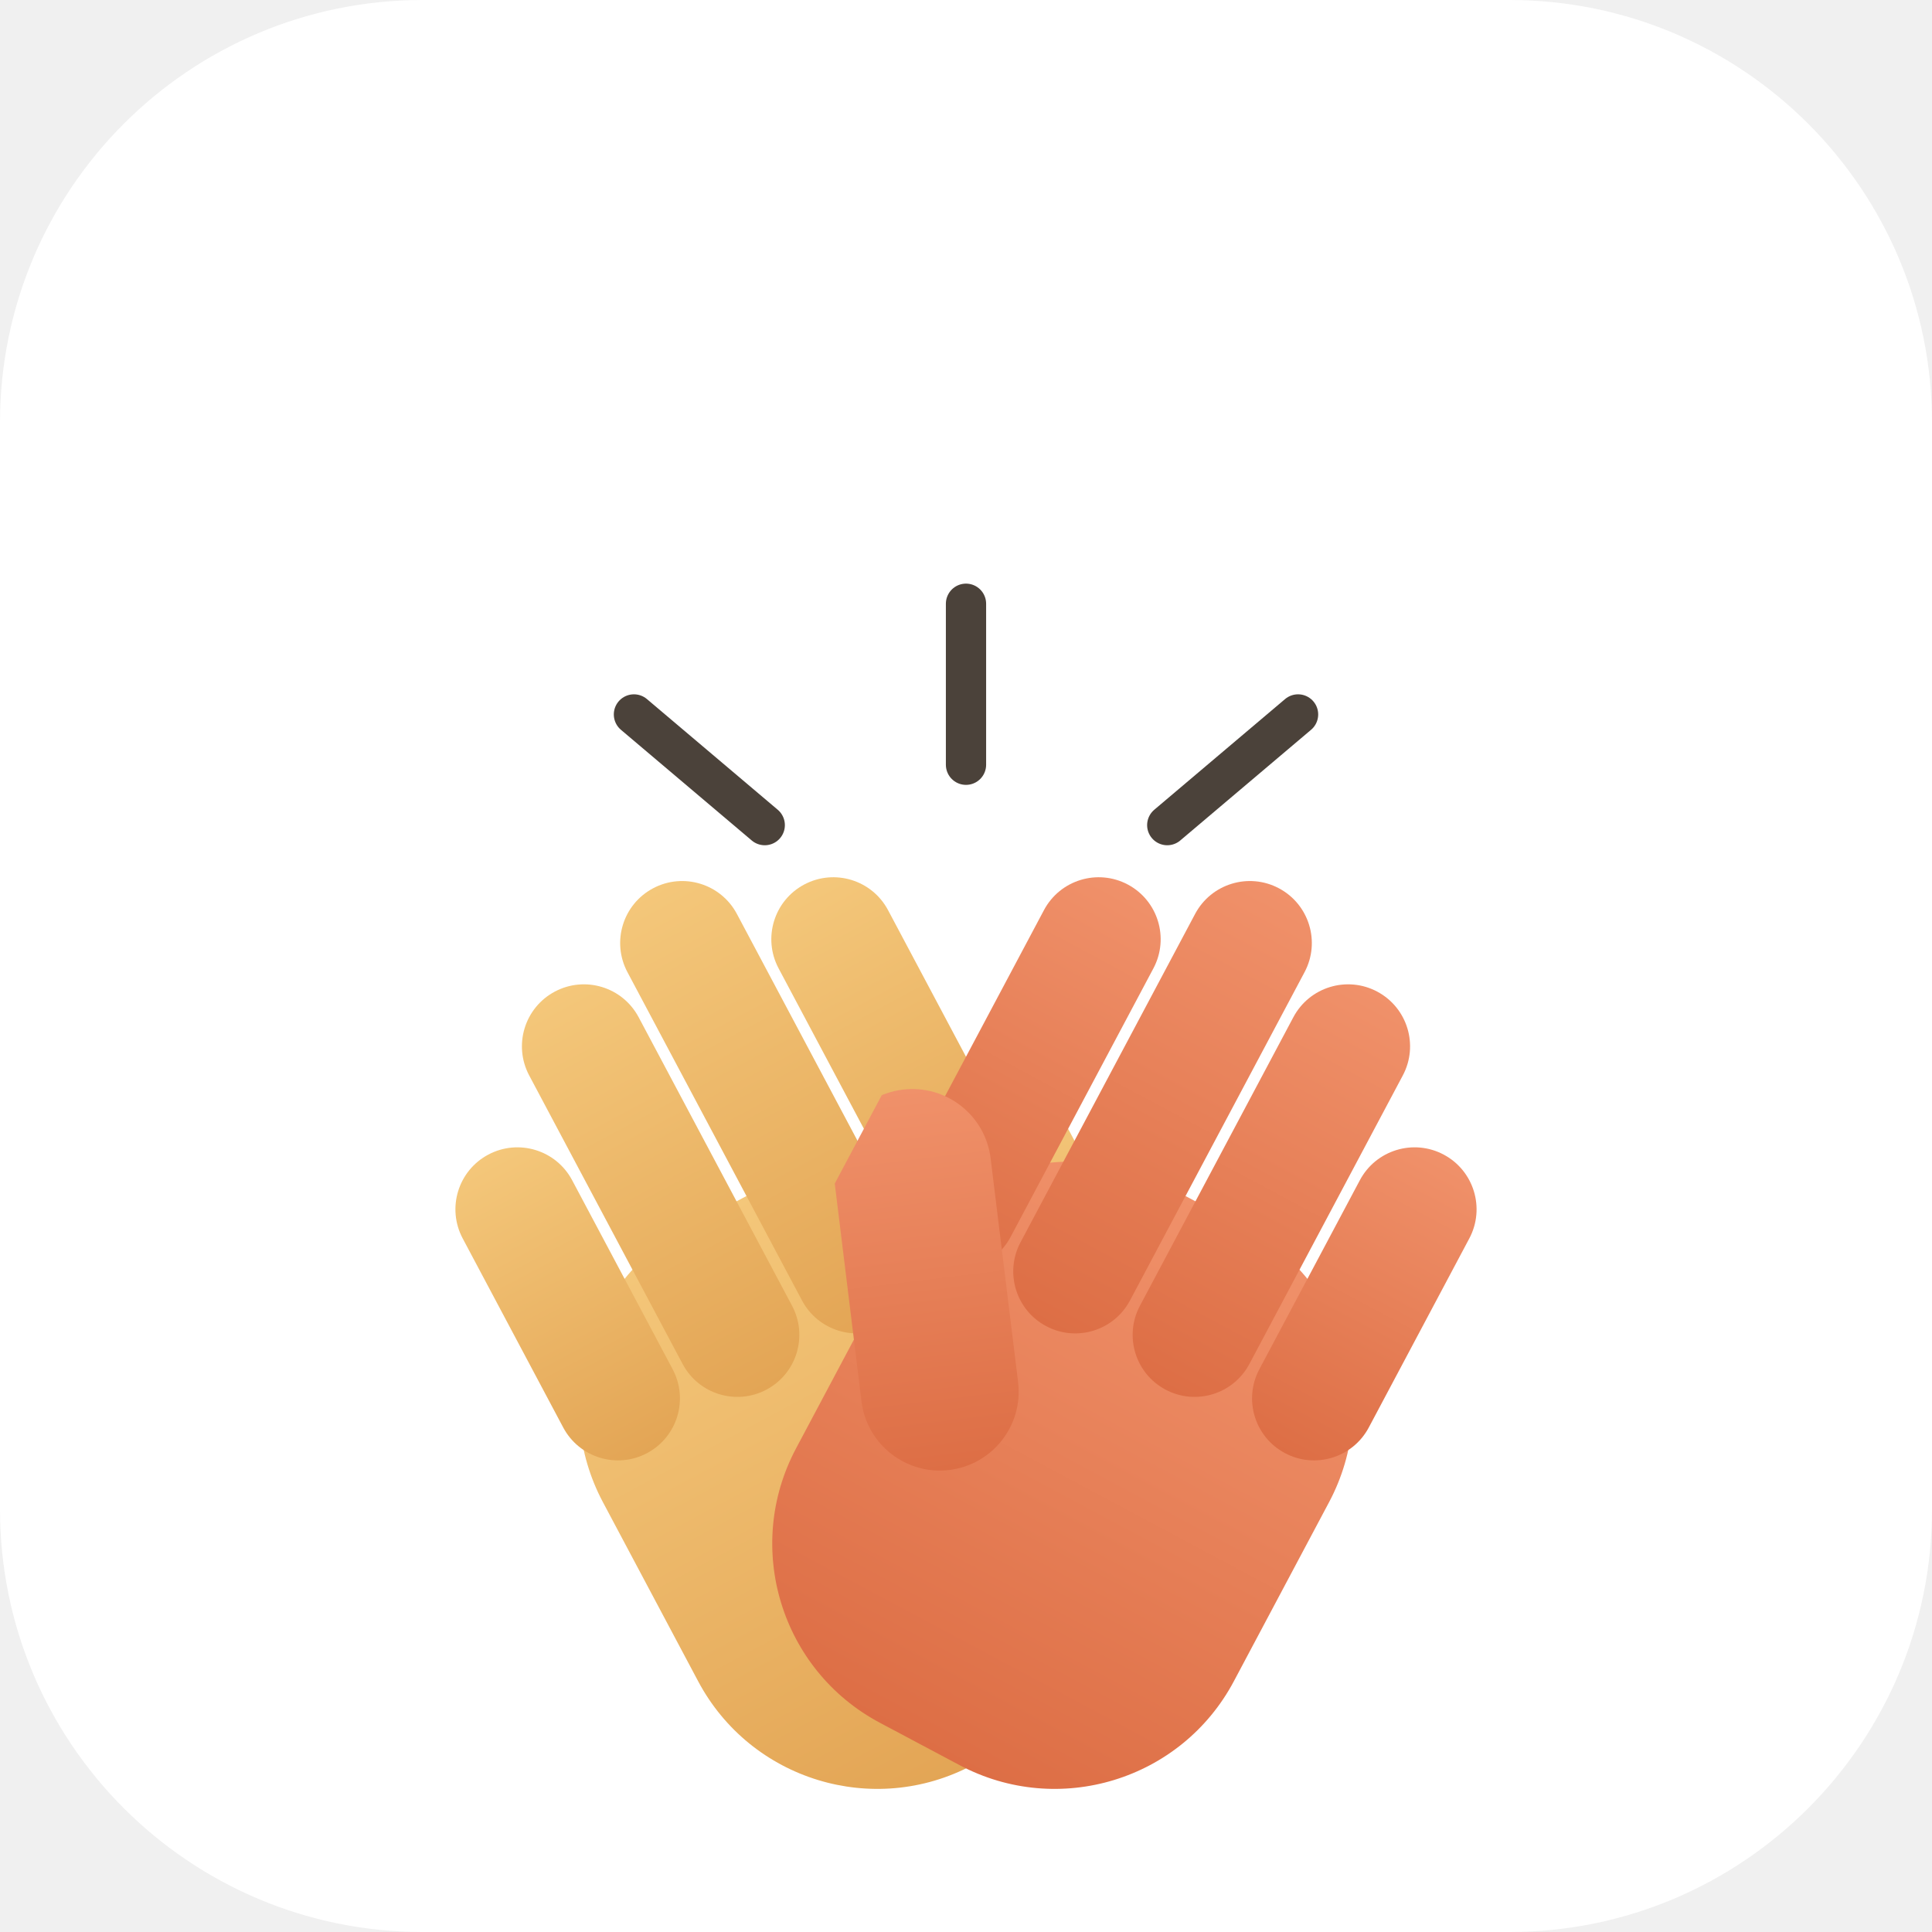
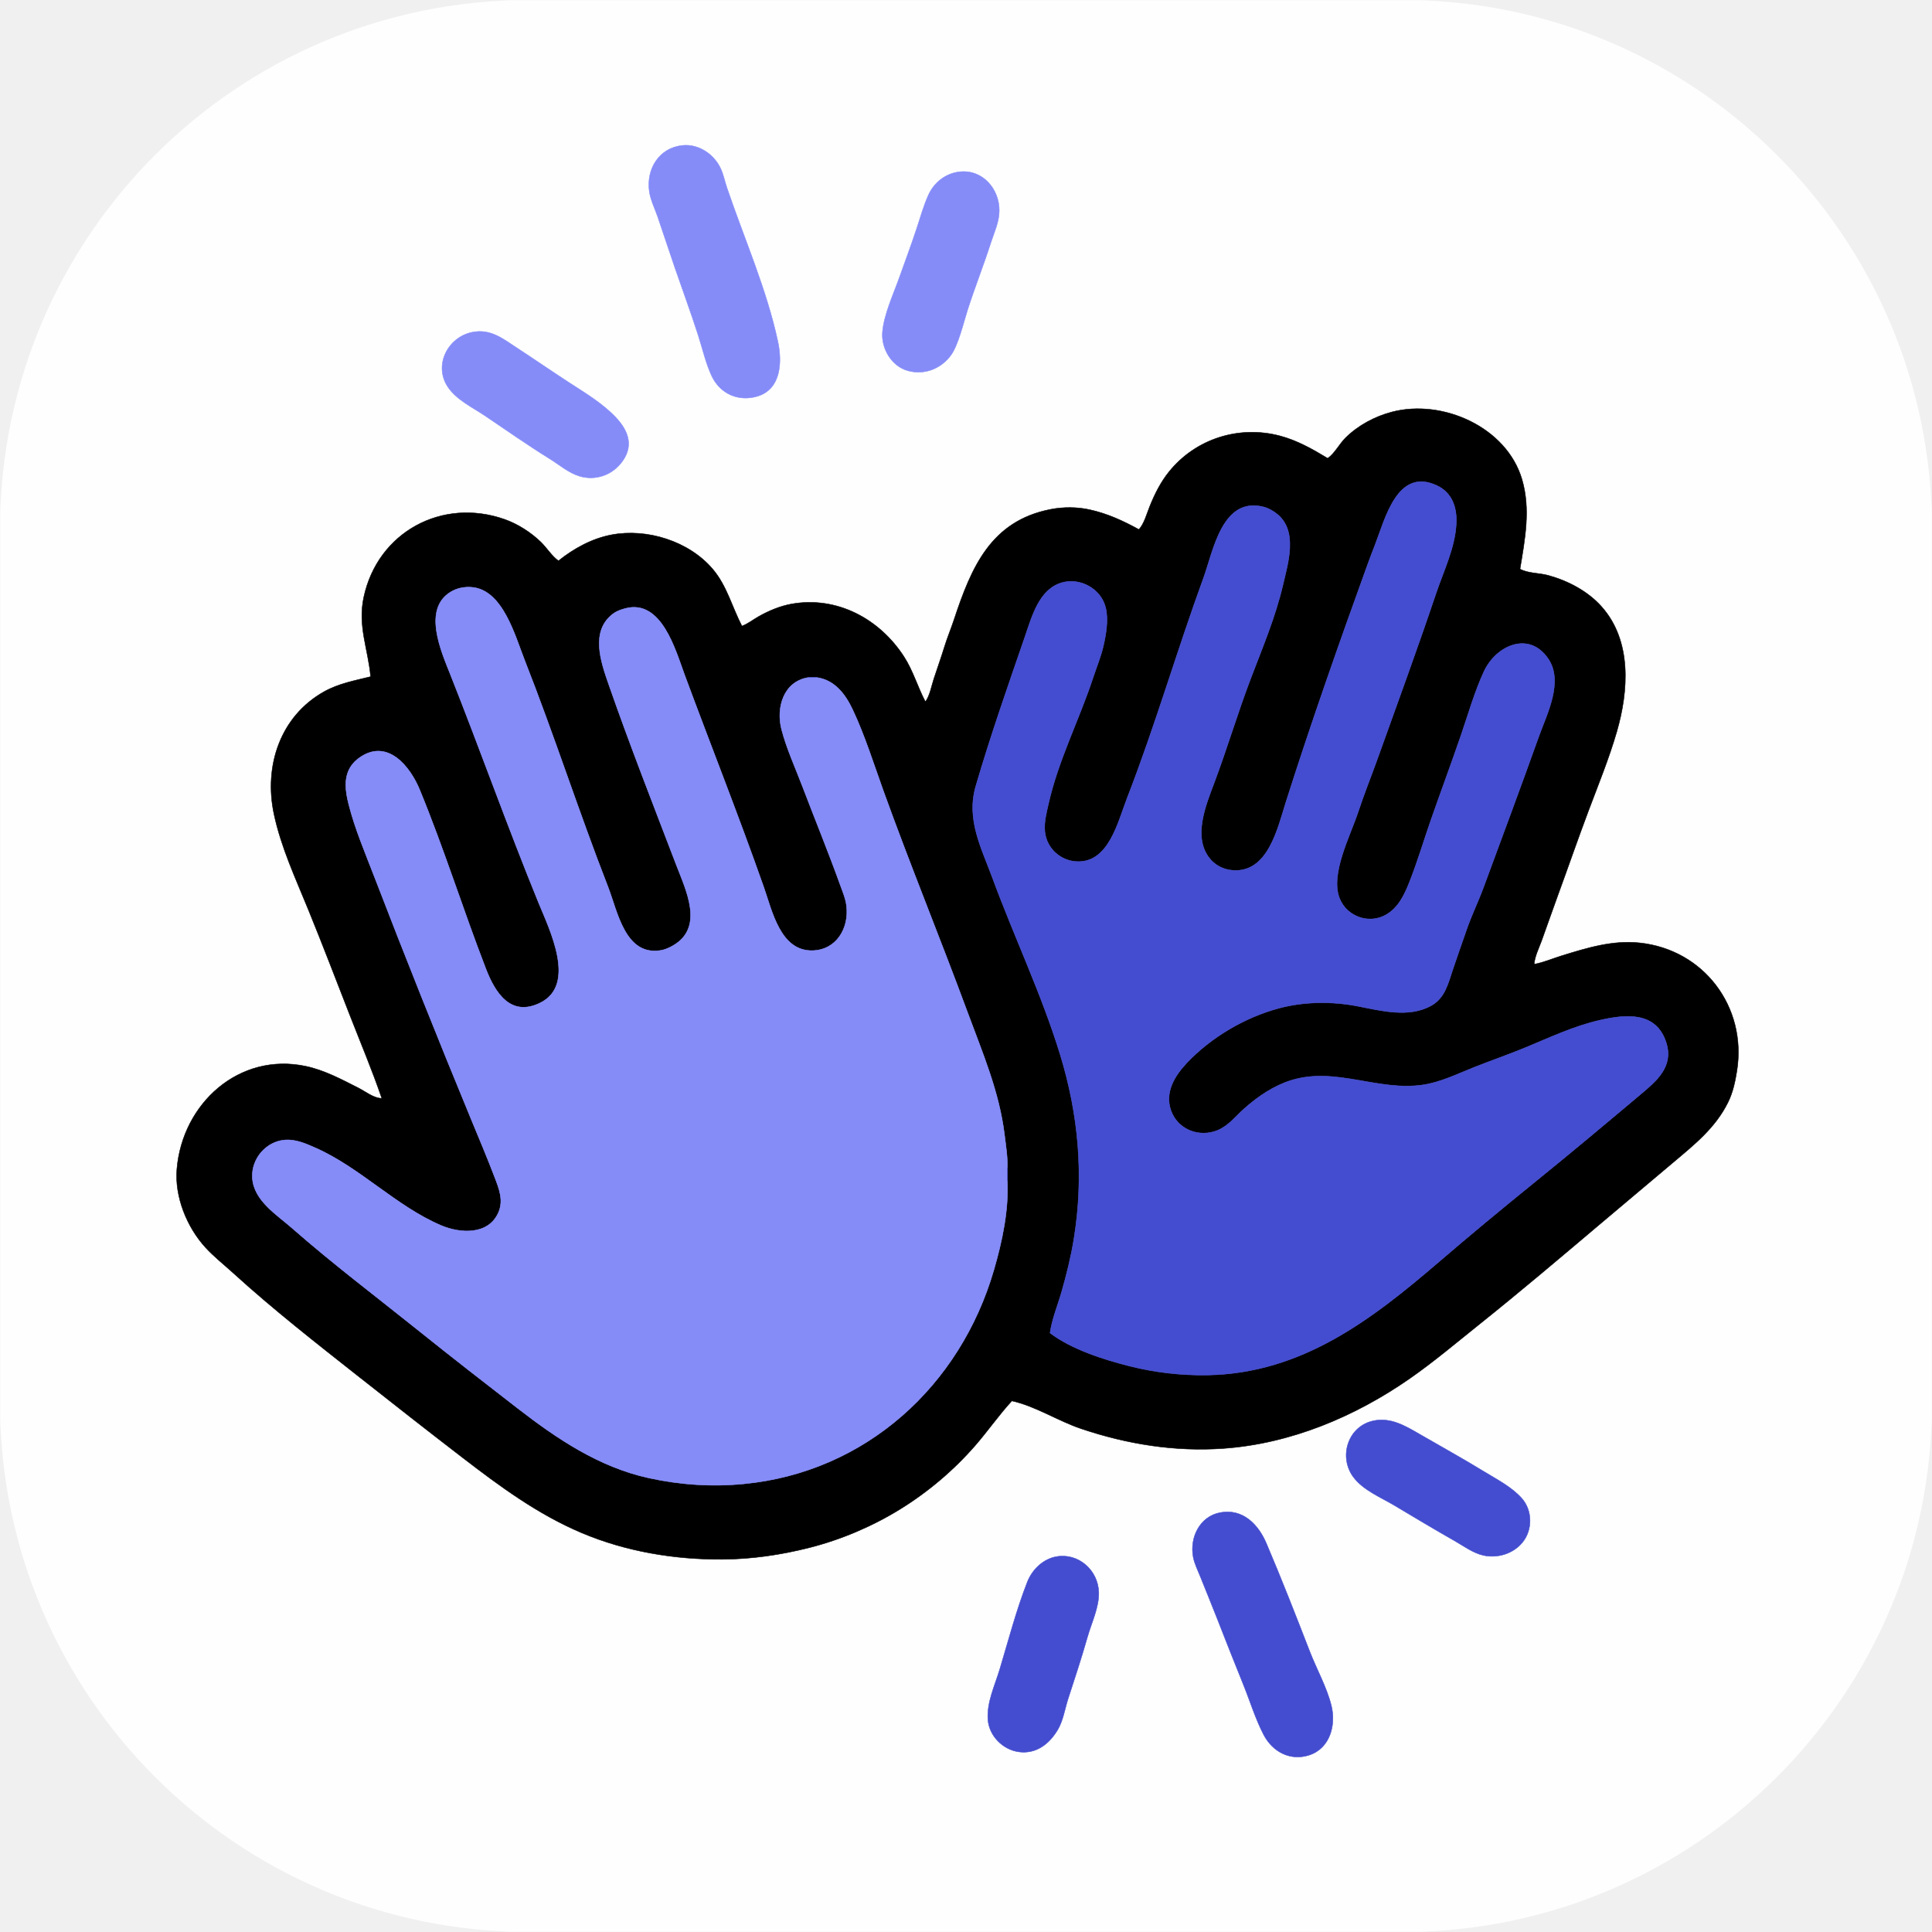
- <svg xmlns="http://www.w3.org/2000/svg" viewBox="0 0 192 192">
+ <svg xmlns="http://www.w3.org/2000/svg" viewBox="0 0 1095 1095" width="1095" height="1095">
  <defs>
-     <symbol id="hiFiveHand" viewBox="-30 -34 60 96">
-       <rect x="-22" y="8" width="44" height="54" rx="18" />
-       <rect x="-22" y="-6" width="11" height="30" rx="5.5" />
-       <rect x="-10" y="-16" width="11" height="40" rx="5.5" />
-       <rect x="2" y="-20" width="11" height="44" rx="5.5" />
-       <rect x="14" y="-14" width="11" height="38" rx="5.5" />
-       <rect x="17" y="10" width="14" height="34" rx="7" transform="rotate(35 24 18)" />
-     </symbol>
-     <linearGradient id="handGold" x1="0" y1="0" x2="0" y2="1">
-       <stop offset="0" stop-color="#F4C77A" />
-       <stop offset="1" stop-color="#E3A555" />
-     </linearGradient>
-     <linearGradient id="handCoral" x1="0" y1="0" x2="0" y2="1">
-       <stop offset="0" stop-color="#F0916A" />
-       <stop offset="1" stop-color="#DD6E45" />
-     </linearGradient>
+     <clipPath id="roundedIconCorners">
+       <rect x="0" y="0" width="1095" height="1095" rx="300" ry="300" />
+     </clipPath>
  </defs>
-   <rect x="0" y="0" width="192" height="192" rx="42" fill="#ffffff" />
-   <g stroke="none">
-     <use href="#hiFiveHand" width="60" height="96" x="-30" y="-34" transform="translate(68,112) rotate(-28) scale(1.12)" fill="url(#handGold)" />
-     <use href="#hiFiveHand" width="60" height="96" x="-30" y="-34" transform="translate(124,112) scale(-1,1) rotate(-28) scale(1.12)" fill="url(#handCoral)" />
-   </g>
-   <g stroke="#2B2118" stroke-width="4" stroke-linecap="round" fill="none" opacity="0.85">
-     <line x1="96" y1="76" x2="96" y2="60" />
-     <line x1="76" y1="82" x2="63" y2="71" />
-     <line x1="116" y1="82" x2="129" y2="71" />
+   <g clip-path="url(#roundedIconCorners)">
+     <path d="M0.25 0.25C365.08 0.25 729.92 0.25 1094.75 0.25C1094.75 365.08 1094.75 729.92 1094.75 1094.75C729.92 1094.75 365.08 1094.75 0.25 1094.75C0.25 729.92 0.25 365.08 0.25 0.25ZM386.74 82.42C373.42 83.85 366.21 95.87 368.01 108.5C368.7 113.32 371.12 118.14 372.71 122.72C376.06 132.42 379.2 142.19 382.56 151.89C386.92 164.5 391.53 177.06 395.64 189.76C398.11 197.36 400 205.91 403.4 213.13C408.17 223.23 418.54 227.77 429.2 224.62C442.84 220.58 443.33 204.93 440.87 193.54C434.45 163.75 421.81 135.32 412.03 106.49C410.84 102.98 410.11 99.26 408.61 95.87C404.92 87.52 396.01 81.42 386.74 82.42ZM543.7 97.38C535.85 98.31 529.35 103.49 526.15 110.64C523.49 116.57 521.67 123.06 519.64 129.23C516.54 138.65 513.06 147.96 509.73 157.3C506.38 166.7 500.83 178.63 500.14 188.5C499.49 197.66 505.4 207.59 514.52 210.11C523.87 212.7 533.26 209.05 538.91 201.37C543.09 195.71 546.12 182.8 548.36 175.77C552.41 163.05 557.38 150.62 561.46 137.9C563.38 131.92 566.29 125.87 566.35 119.5C566.47 107.06 556.83 95.82 543.7 97.38ZM267.68 188.28C254.03 191.01 245.76 206.61 253.57 218.9C258.37 226.45 267.63 230.77 274.86 235.63C287.02 243.82 299.04 252.29 311.5 260C316.99 263.4 322.27 268.04 328.56 269.91C336.95 272.4 345.86 269.69 351.52 263.03C359.49 253.64 356.65 244.62 348.98 236.52C341.25 228.37 331.36 222.57 322.01 216.48C312.35 210.19 302.85 203.63 293.2 197.33C285.06 192.02 278.13 186.2 267.68 188.28ZM861.5 322.5C864.3 305.54 867.59 288.7 862.64 271.77C853.94 242.03 817.53 225.99 788.92 233.48C779.24 236.01 769.77 241.07 762.63 248.13C759.07 251.66 756.47 257 752.5 259.76C743.99 254.6 735.17 249.61 725.47 247.05C702.35 240.93 677.86 248.55 662.7 267.21C657.84 273.19 654.44 280.02 651.59 287.13C649.88 291.39 648.5 296.77 645.5 300.1C636.55 295.18 627.54 291.04 617.51 288.85C610.37 287.29 602.58 287.28 595.42 288.68C561.47 295.31 550.51 321.65 540.69 351.28C538.98 356.44 536.86 361.48 535.26 366.68C533.39 372.75 531.26 378.7 529.28 384.73C527.88 389 527.07 394.08 524.5 397.76C520.08 389.36 517.55 380.23 512.35 372.18C498.44 350.66 474.31 337.74 448.63 342.31C442.16 343.47 435.63 346.2 429.94 349.44C426.77 351.24 423.88 353.58 420.5 354.83C414.91 344.04 411.98 332 403.95 322.55C390.48 306.7 366.69 299.29 346.54 303.12C335.46 305.23 325.22 310.88 316.5 317.86C312.58 314.99 309.94 310.48 306.41 307.09C300.83 301.71 293.46 296.99 286.15 294.4C250.57 281.78 214.05 301.61 206.16 338.54C202.68 354.86 208.64 367.77 210.06 383.5C200.99 385.76 191.91 387.39 183.6 392.06C158.75 406.04 149.49 434.22 155.29 461.4C159.32 480.3 167.55 497.87 174.8 515.67C182.87 535.45 190.48 555.39 198.25 575.28C204.37 590.96 210.96 606.57 216.4 622.5C211.87 622.5 207.14 618.64 202.98 616.53C193.42 611.7 183.9 606.57 173.34 604.32C135.46 596.25 103.39 625.46 100.26 662.53C98.93 678.29 105.91 695.48 116.46 707.03C121.21 712.23 126.89 716.67 132.1 721.42C154.79 742.09 179.2 761.17 203.3 780.18C222.88 795.62 242.5 811.02 262.28 826.22C283.49 842.53 304.88 858.3 329.69 868.78C354.8 879.39 382.35 883.95 409.5 883.78C426.01 883.68 442.58 881.25 458.57 877.21C476.53 872.67 494.19 865.18 509.97 855.47C525.84 845.71 540.51 833.31 552.74 819.25C559.88 811.04 566.15 801.96 573.5 793.98C587.08 797.03 599.49 805.26 612.7 809.72C638.79 818.53 665.91 822.89 693.5 820.93C731.44 818.22 767.84 802.98 798.87 781.4C812.55 771.89 825.25 761.12 838.24 750.74C861.73 731.97 884.68 712.49 907.63 693.1C920.99 681.82 934.39 670.58 947.76 659.3C960.01 648.96 972.08 639.5 979.36 624.82C982.17 619.15 983.46 613 984.44 606.79C990.13 570.72 965.66 538.24 929.35 534.39C914.04 532.76 899.64 537.2 885.22 541.65C880.01 543.26 874.86 545.5 869.5 546.5C869.82 542.13 872.2 537.4 873.7 533.28C876.73 524.95 879.61 516.56 882.66 508.23C888.57 492.07 894.19 475.8 900.24 459.69C905.84 444.8 911.89 430.04 916.33 414.75C923.09 391.44 924.96 363.11 907.69 343.78C899.87 335.02 888.7 329.17 877.46 326.09C872.38 324.71 865.92 324.99 861.5 322.5ZM778.57 805.23C763.87 808.25 758.45 825.79 767.17 837.31C772.73 844.66 782.55 848.61 790.29 853.22C801.59 859.96 812.84 866.73 824.29 873.22C829.49 876.17 834.93 880.29 840.86 881.56C848.85 883.25 857.5 880.64 862.8 874.29C868.72 867.18 868.63 856.02 862.42 849.11C856.66 842.7 848.56 838.6 841.32 834.17C829.27 826.78 816.87 819.96 804.63 812.87C796.53 808.18 788.3 803.23 778.57 805.23ZM691.6 857.28C679.96 859.46 674.21 871.44 676.26 882.41C677.01 886.41 679 890.22 680.48 893.98C683.49 901.6 686.66 909.15 689.63 916.78C694.58 929.47 699.58 942.13 704.69 954.75C708.5 964.15 711.53 974.25 716.24 983.25C721.34 992.98 731.43 998.29 742.22 994.67C753.8 990.79 757.27 977.68 754.59 966.81C752.01 956.34 746.3 946.22 742.4 936.18C734.42 915.63 726.39 895.02 717.75 874.74C713.15 863.92 704.36 854.9 691.6 857.28ZM598.61 882.28C591.06 883.67 584.97 889.68 582.23 896.69C575.95 912.76 571.58 929.7 566.6 946.2C563.83 955.35 559.28 964.75 559.92 974.5C560.54 983.79 568.35 991.7 577.51 992.91C587.42 994.23 594.92 988.23 599.62 980.13C602.6 975.01 603.55 968.4 605.38 962.79C609.17 951.17 613.02 939.5 616.36 927.74C618.64 919.71 622.97 910.94 622.74 902.5C622.39 889.96 611.21 879.96 598.61 882.28Z" fill="#fefefe" fill-rule="evenodd" stroke="#fefefe" stroke-width="0.25" stroke-linejoin="round" />
+     <path d="M861.5 322.5C865.92 324.99 872.38 324.71 877.46 326.09C888.7 329.17 899.87 335.02 907.69 343.78C924.96 363.11 923.09 391.44 916.33 414.75C911.89 430.04 905.84 444.8 900.24 459.69C894.19 475.8 888.57 492.07 882.66 508.23C879.61 516.56 876.73 524.95 873.7 533.28C872.2 537.4 869.82 542.13 869.5 546.5C874.86 545.5 880.01 543.26 885.22 541.65C899.64 537.2 914.04 532.76 929.35 534.39C965.66 538.24 990.13 570.72 984.44 606.79C983.46 613 982.17 619.15 979.36 624.82C972.08 639.5 960.01 648.96 947.76 659.3C934.39 670.58 920.99 681.82 907.63 693.1C884.68 712.49 861.73 731.97 838.24 750.74C825.25 761.12 812.55 771.89 798.87 781.4C767.84 802.98 731.44 818.22 693.5 820.93C665.91 822.89 638.79 818.53 612.7 809.72C599.49 805.26 587.08 797.03 573.5 793.98C566.15 801.96 559.88 811.04 552.74 819.25C540.51 833.31 525.84 845.71 509.97 855.47C494.19 865.18 476.53 872.67 458.57 877.21C442.58 881.25 426.01 883.68 409.5 883.78C382.35 883.95 354.8 879.39 329.69 868.78C304.88 858.3 283.49 842.53 262.28 826.22C242.5 811.02 222.88 795.62 203.3 780.18C179.2 761.17 154.79 742.09 132.1 721.42C126.89 716.67 121.21 712.23 116.46 707.03C105.91 695.48 98.93 678.29 100.26 662.53C103.39 625.46 135.46 596.25 173.34 604.32C183.9 606.57 193.42 611.7 202.98 616.53C207.14 618.64 211.87 622.5 216.4 622.5C210.96 606.57 204.37 590.96 198.25 575.28C190.48 555.39 182.87 535.45 174.8 515.67C167.55 497.87 159.32 480.3 155.29 461.4C149.49 434.22 158.75 406.04 183.6 392.06C191.91 387.39 200.99 385.76 210.06 383.5C208.64 367.77 202.68 354.86 206.16 338.54C214.05 301.61 250.57 281.78 286.15 294.4C293.46 296.99 300.83 301.71 306.41 307.09C309.94 310.48 312.58 314.99 316.5 317.86C325.22 310.88 335.46 305.23 346.54 303.12C366.69 299.29 390.48 306.7 403.95 322.55C411.98 332 414.91 344.04 420.5 354.83C423.88 353.58 426.77 351.24 429.94 349.44C435.63 346.2 442.16 343.47 448.63 342.31C474.31 337.74 498.44 350.66 512.35 372.18C517.55 380.23 520.08 389.36 524.5 397.76C527.07 394.08 527.88 389 529.28 384.73C531.26 378.7 533.39 372.75 535.26 366.68C536.86 361.48 538.98 356.44 540.69 351.28C550.51 321.65 561.47 295.31 595.42 288.68C602.58 287.28 610.37 287.29 617.51 288.85C627.54 291.04 636.55 295.18 645.5 300.1C648.5 296.77 649.88 291.39 651.59 287.13C654.44 280.02 657.84 273.19 662.7 267.21C677.86 248.55 702.35 240.93 725.47 247.05C735.17 249.61 743.99 254.6 752.5 259.76C756.47 257 759.07 251.66 762.63 248.13C769.77 241.07 779.24 236.01 788.92 233.48C817.53 225.99 853.94 242.03 862.64 271.77C867.59 288.7 864.3 305.54 861.5 322.5ZM595.14 755.5C607.38 764.77 625.6 770.58 640.35 774.28C654.72 777.89 669.7 779.61 684.5 779.33C737.73 778.33 777.11 748.15 815.62 715.09C833.21 699.99 851.09 685.16 869.11 670.58C889.52 654.08 909.67 637.18 929.77 620.29C938.82 612.69 948.58 604.58 944.41 591.16C938.83 573.17 921.61 574.82 906.63 578.25C892.13 581.57 878.75 587.87 865.07 593.55C855.32 597.6 845.3 601.04 835.48 604.93C826.01 608.68 816.67 613.37 806.5 614.89C781.09 618.68 756.91 604.47 731.74 612.32C722.03 615.35 713.11 621.37 705.55 628.04C700.61 632.4 696.39 638.03 690.16 640.62C679.83 644.92 667.71 640.38 663.75 629.69C659.85 619.19 665.82 609.6 672.78 602.27C686.48 587.84 705.59 576.57 724.81 571.43C739.17 567.58 754.86 567.44 769.44 570.25C782.81 572.84 798.64 577.07 811.34 569.85C818.9 565.55 820.75 557.46 823.32 549.73C825.88 542.03 828.63 534.38 831.28 526.71C834.04 518.73 837.76 511.16 840.69 503.24C851.25 474.71 861.85 446.18 872.1 417.54C876.72 404.62 886.39 386.25 877.34 373.19C866.4 357.4 847.83 366.02 841.09 380.56C835.77 392.03 832.24 404.6 828.13 416.55C822.62 432.61 816.69 448.52 811.09 464.54C806.94 476.41 803.36 488.6 798.72 500.27C795.92 507.28 792.57 514.33 785.82 518.33C776.07 524.12 763.4 519.57 759.25 509.28C753.69 495.49 765.3 473.72 769.71 460.29C773.04 450.17 777.05 440.25 780.65 430.21C791.83 399.02 803.28 367.82 813.85 336.42C818.2 323.48 824.76 310.33 825.37 296.5C825.76 287.47 822.96 279.21 814.31 275.18C791.92 264.75 785.03 294.27 779.36 308.79C777.95 312.42 776.55 316.03 775.23 319.69C759.09 364.3 743.26 409.24 728.88 454.45C724.2 469.15 718.77 494.98 698.5 493.27C693.47 492.84 688.99 490.64 685.76 486.74C675.79 474.71 683.36 456.45 688.18 443.64C695.53 424.08 701.45 403.99 708.89 384.47C715.47 367.18 722.92 349.57 727.12 331.51C730 319.12 735.66 301.14 723.99 291.51C721.77 289.67 719.06 288.08 716.25 287.35C692.68 281.24 687.68 312.33 682.12 327.58C667.03 368.92 654.78 411.33 638.82 452.37C633.58 465.83 628.51 488.94 610.5 488.33C601.14 488.02 593.2 480.91 592.2 471.47C591.62 466.01 593.05 460.82 594.24 455.55C599.79 430.87 611.63 407.99 619.53 384.03C621.53 377.95 624.01 372.08 625.42 365.81C626.91 359.19 628.23 351.37 626.7 344.67C624.22 333.83 612.29 327.17 601.72 330.28C588.92 334.03 584.86 349.47 581.05 360.52C571.34 388.66 561.41 416.97 553.07 445.54C547.54 464.43 556.22 480.5 562.61 497.82C574.89 531.16 590.42 563.57 600.85 597.56C611.41 631.98 614.46 666.7 608.64 702.34C607.01 712.37 604.49 722.51 601.68 732.28C599.46 740 596.28 747.52 595.14 755.5ZM570.92 669C570.91 666.67 570.91 664.33 570.91 662C571.14 655.83 570.09 649.53 569.35 643.41C566.39 618.86 556.95 597 548.48 574.06C532.9 531.87 515.79 490.23 500.55 447.92C495.08 432.71 490.14 416.87 483.27 402.25C479.2 393.58 473.14 385.43 463 384.01C461.33 384.02 459.67 384.02 458 384.02C443.99 386.34 439.78 401.22 442.99 413.49C445.85 424.44 450.77 435.1 454.79 445.66C461.87 464.25 469.43 482.69 476.17 501.4C477.6 505.36 479.3 509.31 479.8 513.52C481.27 526.04 474.15 538.43 460.5 538.77C442.24 539.22 437.58 516.17 432.8 502.61C418.62 462.29 402.84 422.57 388.01 382.5C382.88 368.64 374.98 339.43 354.45 344.85C351.94 345.51 349.51 346.35 347.42 347.93C334.58 357.64 340.48 374.94 344.88 387.55C356.9 422.05 370.27 456.11 383.32 490.24C388.82 504.65 399.33 525.61 381.44 535.96C379.23 537.24 376.87 538.29 374.33 538.69C354.21 541.86 349.96 516.43 344.64 502.79C328.06 460.25 314.08 416.72 297.35 374.21C291.93 360.43 284.99 334.37 267.5 332.86C263.21 332.48 258.86 333.33 255.19 335.65C239.52 345.54 250.05 369.14 255.27 382.28C272.29 425.17 287.71 468.68 305.16 511.4C311.47 526.86 327.17 558.25 306.01 568.49C289.26 576.61 280.55 562.48 275.4 549.17C262.39 515.52 251.61 480.97 237.86 447.6C232.36 434.25 219.56 418.41 203.85 429.37C201.9 430.73 200.18 432.36 198.88 434.35C194.63 440.84 195.84 448.72 197.62 455.77C201.1 469.63 206.91 483.16 212.03 496.49C229.8 542.66 248.2 588.72 267.09 634.45C271.59 645.34 276.17 656.17 280.37 667.18C282.85 673.67 285.51 680.25 282.56 687.11C276.97 700.13 260.93 699.23 249.93 694.53C224.42 683.62 204.22 661.87 178.86 650.62C173.45 648.21 167.54 645.63 161.5 646.11C150.78 646.96 142.42 656.74 143.03 667.5C143.75 680.41 156.77 688.35 165.49 696.01C188.79 716.47 213.68 735.21 237.85 754.62C256.18 769.34 274.74 783.73 293.33 798.12C315.78 815.49 339.5 831.48 367.72 837.67C385.45 841.55 403.41 842.75 421.5 841.01C490.61 834.37 544.21 785.48 563.31 719.7C568.02 703.47 571.75 686.01 570.92 669Z" fill="#010001" fill-rule="evenodd" stroke="#010001" stroke-width="0.25" stroke-linejoin="round" />
+     <path d="M386.74 82.42C396.01 81.42 404.92 87.52 408.61 95.87C410.11 99.26 410.84 102.98 412.03 106.49C421.81 135.32 434.45 163.75 440.87 193.54C443.33 204.93 442.84 220.58 429.2 224.62C418.54 227.77 408.17 223.23 403.4 213.13C400 205.91 398.11 197.36 395.64 189.76C391.53 177.06 386.92 164.5 382.56 151.89C379.2 142.19 376.06 132.42 372.71 122.72C371.12 118.14 368.7 113.32 368.01 108.5C366.21 95.87 373.42 83.85 386.74 82.42ZM543.7 97.38C556.83 95.82 566.47 107.06 566.35 119.5C566.29 125.87 563.38 131.92 561.46 137.9C557.38 150.62 552.41 163.05 548.36 175.77C546.12 182.8 543.09 195.71 538.91 201.37C533.26 209.05 523.87 212.7 514.52 210.11C505.4 207.59 499.49 197.66 500.14 188.5C500.83 178.63 506.38 166.7 509.73 157.3C513.06 147.96 516.54 138.65 519.64 129.23C521.67 123.06 523.49 116.57 526.15 110.64C529.35 103.49 535.85 98.31 543.7 97.38ZM267.68 188.28C278.13 186.2 285.06 192.02 293.2 197.33C302.85 203.63 312.35 210.19 322.01 216.48C331.36 222.57 341.25 228.37 348.98 236.52C356.65 244.62 359.49 253.64 351.52 263.03C345.86 269.69 336.95 272.4 328.56 269.91C322.27 268.04 316.99 263.4 311.5 260C299.04 252.29 287.02 243.82 274.86 235.63C267.63 230.77 258.37 226.45 253.57 218.9C245.76 206.61 254.03 191.01 267.68 188.28ZM458 384.02C459.67 384.02 461.33 384.02 463 384.01C473.14 385.43 479.2 393.58 483.27 402.25C490.14 416.87 495.08 432.71 500.55 447.92C515.79 490.23 532.9 531.87 548.48 574.06C556.95 597 566.39 618.86 569.35 643.41C570.09 649.53 571.14 655.83 570.91 662C570.91 664.33 570.91 666.67 570.92 669C571.75 686.01 568.02 703.47 563.31 719.7C544.21 785.48 490.61 834.37 421.5 841.01C403.41 842.75 385.45 841.55 367.72 837.67C339.5 831.48 315.78 815.49 293.33 798.12C274.74 783.73 256.18 769.34 237.85 754.62C213.68 735.21 188.79 716.47 165.49 696.01C156.77 688.35 143.75 680.41 143.03 667.5C142.42 656.74 150.78 646.96 161.5 646.11C167.54 645.63 173.45 648.21 178.86 650.62C204.22 661.87 224.42 683.62 249.93 694.53C260.93 699.23 276.97 700.13 282.56 687.11C285.51 680.25 282.85 673.67 280.37 667.18C276.17 656.17 271.59 645.34 267.09 634.45C248.2 588.72 229.8 542.66 212.03 496.49C206.91 483.16 201.1 469.63 197.62 455.77C195.84 448.72 194.63 440.84 198.88 434.35C200.18 432.36 201.9 430.73 203.85 429.37C219.56 418.41 232.36 434.25 237.86 447.6C251.61 480.97 262.39 515.52 275.4 549.17C280.55 562.48 289.26 576.61 306.01 568.49C327.17 558.25 311.47 526.86 305.16 511.4C287.71 468.68 272.29 425.17 255.27 382.28C250.05 369.14 239.52 345.54 255.19 335.65C258.86 333.33 263.21 332.48 267.5 332.86C284.99 334.37 291.93 360.43 297.35 374.21C314.08 416.72 328.06 460.25 344.64 502.79C349.96 516.43 354.21 541.86 374.33 538.69C376.87 538.29 379.23 537.24 381.44 535.96C399.33 525.61 388.82 504.65 383.32 490.24C370.27 456.11 356.9 422.05 344.88 387.55C340.48 374.94 334.58 357.64 347.42 347.93C349.51 346.35 351.94 345.51 354.45 344.85C374.98 339.43 382.88 368.64 388.01 382.5C402.84 422.57 418.62 462.29 432.8 502.61C437.58 516.17 442.24 539.22 460.5 538.77C474.15 538.43 481.27 526.04 479.8 513.52C479.3 509.31 477.6 505.36 476.17 501.4C469.43 482.69 461.87 464.25 454.79 445.66C450.77 435.1 445.85 424.44 442.99 413.49C439.78 401.22 443.99 386.34 458 384.02Z" fill="#858cf8" fill-rule="evenodd" stroke="#858cf8" stroke-width="0.25" stroke-linejoin="round" />
+     <path d="M595.14 755.5C596.28 747.52 599.46 740 601.68 732.28C604.49 722.51 607.01 712.37 608.64 702.34C614.46 666.7 611.41 631.98 600.85 597.56C590.42 563.57 574.89 531.16 562.61 497.82C556.22 480.5 547.54 464.43 553.07 445.54C561.41 416.97 571.34 388.66 581.05 360.52C584.86 349.47 588.92 334.03 601.72 330.28C612.29 327.17 624.22 333.83 626.7 344.67C628.23 351.37 626.91 359.19 625.42 365.81C624.01 372.08 621.53 377.95 619.53 384.03C611.63 407.99 599.79 430.87 594.24 455.55C593.05 460.82 591.62 466.01 592.2 471.47C593.2 480.91 601.14 488.02 610.5 488.33C628.51 488.94 633.58 465.83 638.82 452.37C654.78 411.33 667.03 368.92 682.12 327.58C687.68 312.33 692.68 281.24 716.25 287.35C719.06 288.08 721.77 289.67 723.99 291.51C735.66 301.14 730 319.12 727.12 331.51C722.92 349.57 715.47 367.18 708.89 384.47C701.45 403.99 695.53 424.08 688.18 443.64C683.36 456.45 675.79 474.71 685.76 486.74C688.99 490.64 693.47 492.84 698.5 493.27C718.77 494.98 724.2 469.15 728.88 454.45C743.26 409.24 759.09 364.3 775.23 319.69C776.55 316.03 777.95 312.42 779.36 308.79C785.03 294.27 791.92 264.75 814.31 275.18C822.96 279.21 825.76 287.47 825.37 296.5C824.76 310.33 818.2 323.48 813.85 336.42C803.28 367.82 791.83 399.02 780.65 430.21C777.05 440.25 773.04 450.17 769.71 460.29C765.3 473.72 753.69 495.49 759.25 509.28C763.4 519.57 776.07 524.12 785.82 518.33C792.57 514.33 795.92 507.28 798.72 500.27C803.36 488.6 806.94 476.41 811.09 464.54C816.69 448.52 822.62 432.61 828.13 416.55C832.24 404.6 835.77 392.03 841.09 380.56C847.83 366.02 866.4 357.4 877.34 373.19C886.39 386.25 876.72 404.62 872.1 417.54C861.85 446.18 851.25 474.71 840.69 503.24C837.76 511.16 834.04 518.73 831.28 526.71C828.63 534.38 825.88 542.03 823.32 549.73C820.75 557.46 818.9 565.55 811.34 569.85C798.64 577.07 782.81 572.84 769.44 570.25C754.86 567.44 739.17 567.58 724.81 571.43C705.59 576.57 686.48 587.84 672.78 602.27C665.82 609.6 659.85 619.19 663.75 629.69C667.71 640.38 679.83 644.92 690.16 640.62C696.39 638.03 700.61 632.4 705.55 628.04C713.11 621.37 722.03 615.35 731.74 612.32C756.91 604.47 781.09 618.68 806.5 614.89C816.67 613.37 826.01 608.68 835.48 604.93C845.3 601.04 855.32 597.6 865.07 593.55C878.75 587.87 892.13 581.57 906.63 578.25C921.61 574.82 938.83 573.17 944.41 591.16C948.58 604.58 938.82 612.69 929.77 620.29C909.67 637.18 889.52 654.08 869.11 670.58C851.09 685.16 833.21 699.99 815.62 715.09C777.11 748.15 737.73 778.33 684.5 779.33C669.7 779.61 654.72 777.89 640.35 774.28C625.6 770.58 607.38 764.77 595.14 755.5ZM458 384.02C459.67 384.02 461.33 384.02 463 384.01C461.33 384.02 459.67 384.02 458 384.02ZM570.91 662C570.91 664.33 570.91 666.67 570.92 669C570.91 666.67 570.91 664.33 570.91 662ZM778.57 805.23C788.3 803.23 796.53 808.18 804.63 812.87C816.87 819.96 829.27 826.78 841.32 834.17C848.56 838.6 856.66 842.7 862.42 849.11C868.63 856.02 868.72 867.18 862.8 874.29C857.5 880.64 848.85 883.25 840.86 881.56C834.93 880.29 829.49 876.17 824.29 873.22C812.84 866.73 801.59 859.96 790.29 853.22C782.55 848.61 772.73 844.66 767.17 837.31C758.45 825.79 763.87 808.25 778.57 805.23ZM691.6 857.28C704.36 854.9 713.15 863.92 717.75 874.74C726.39 895.02 734.42 915.63 742.4 936.18C746.3 946.22 752.01 956.34 754.59 966.81C757.27 977.68 753.8 990.79 742.22 994.67C731.43 998.29 721.34 992.98 716.24 983.25C711.53 974.25 708.5 964.15 704.69 954.75C699.58 942.13 694.58 929.47 689.63 916.78C686.66 909.15 683.49 901.6 680.48 893.98C679 890.22 677.01 886.41 676.26 882.41C674.21 871.44 679.96 859.46 691.6 857.28ZM598.61 882.28C611.21 879.96 622.39 889.96 622.74 902.5C622.97 910.94 618.64 919.71 616.36 927.74C613.02 939.5 609.17 951.17 605.38 962.79C603.55 968.4 602.6 975.01 599.62 980.13C594.92 988.23 587.42 994.23 577.51 992.91C568.35 991.7 560.54 983.79 559.92 974.5C559.28 964.75 563.83 955.35 566.6 946.2C571.58 929.7 575.95 912.76 582.23 896.69C584.97 889.68 591.06 883.67 598.61 882.28Z" fill="#444dcf" fill-rule="evenodd" stroke="#444dcf" stroke-width="0.25" stroke-linejoin="round" />
  </g>
</svg>
